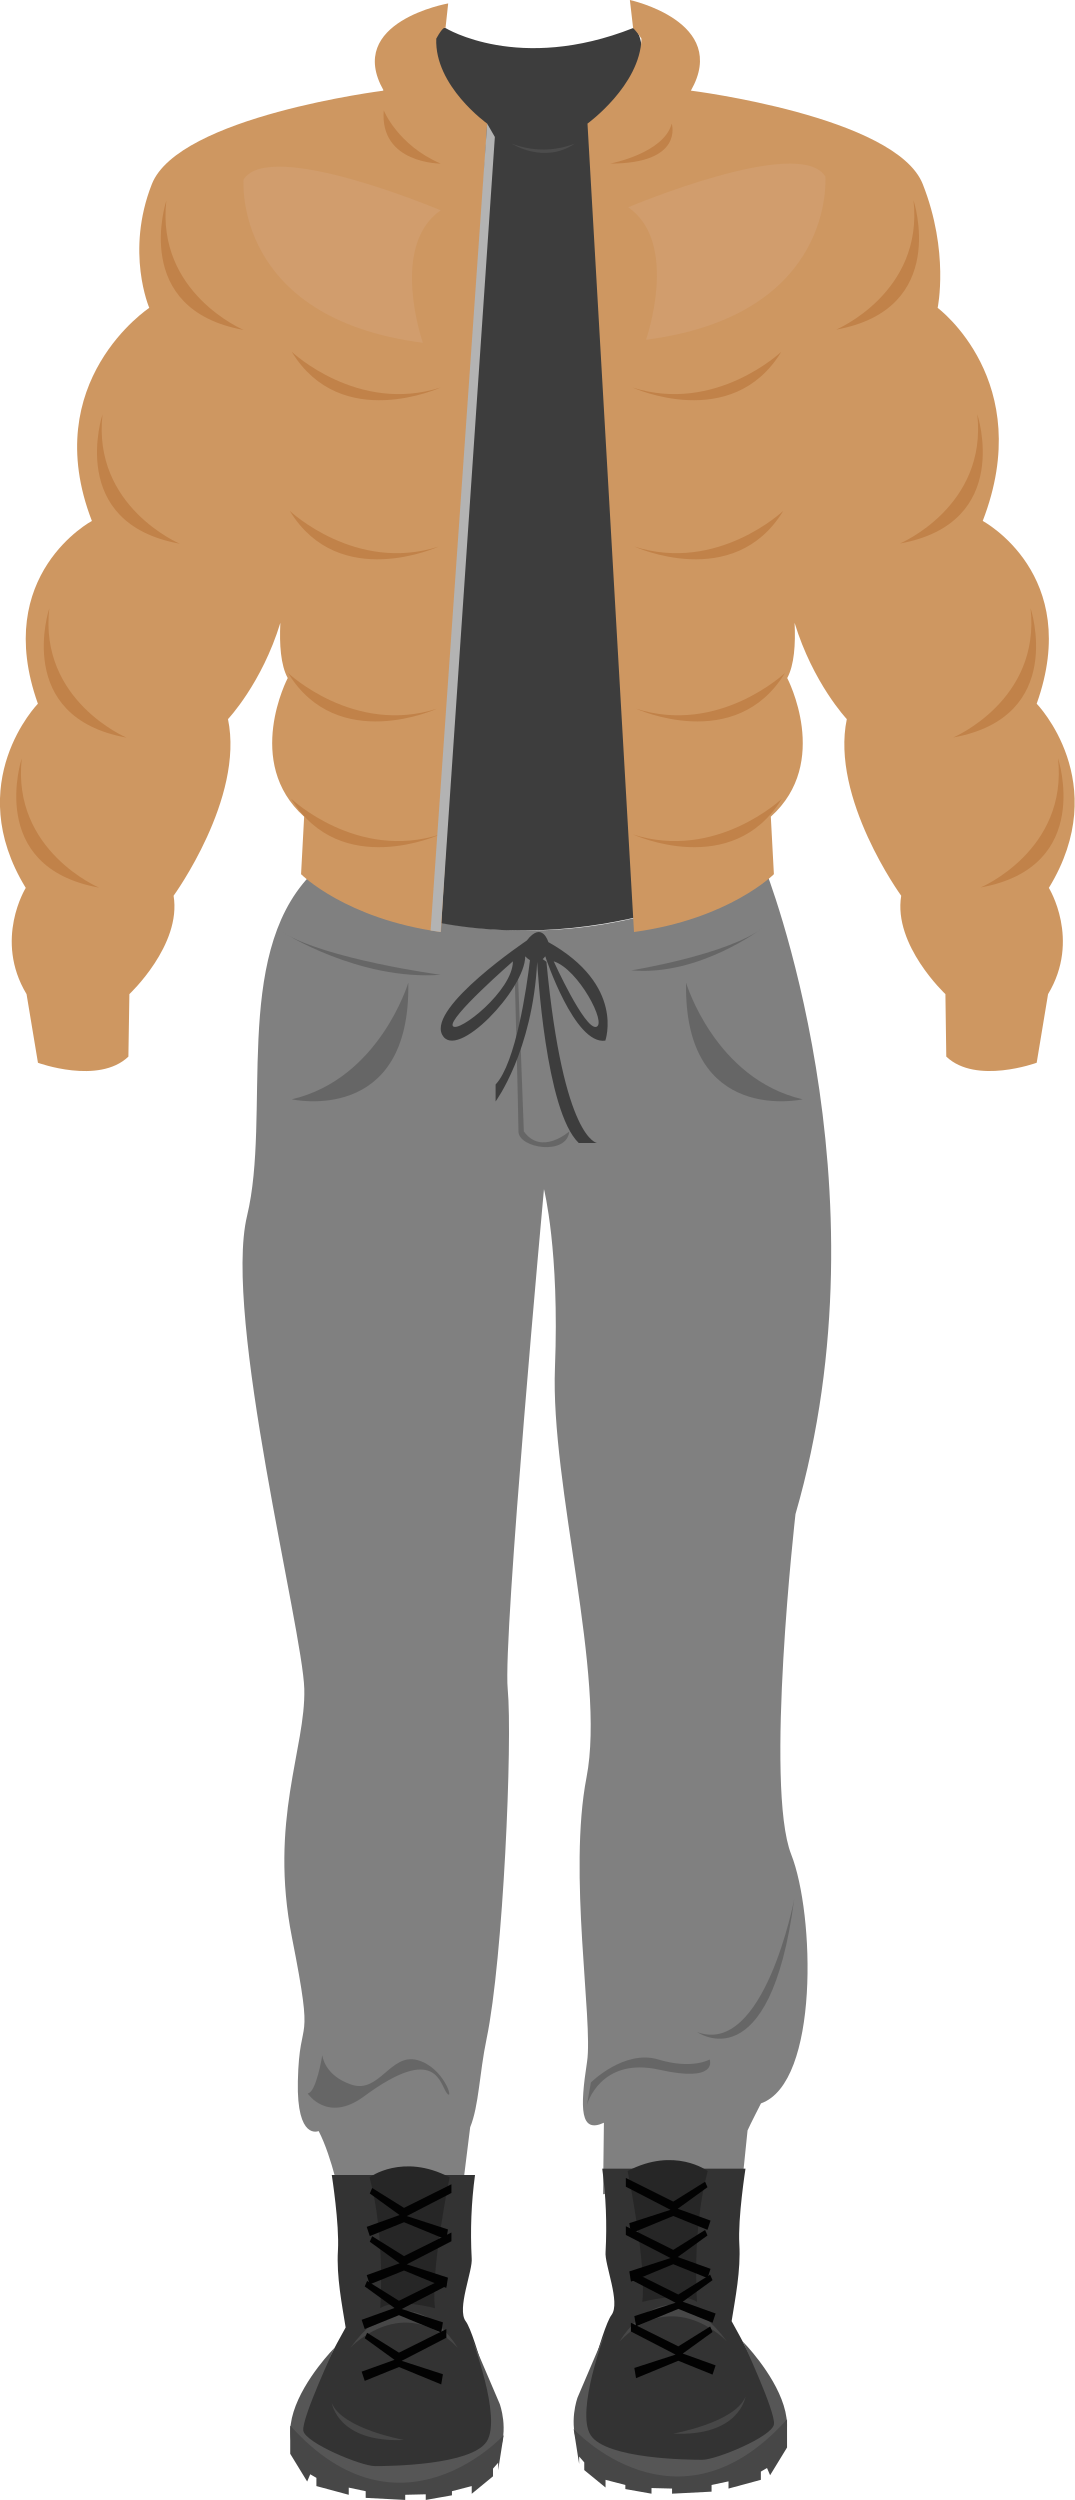
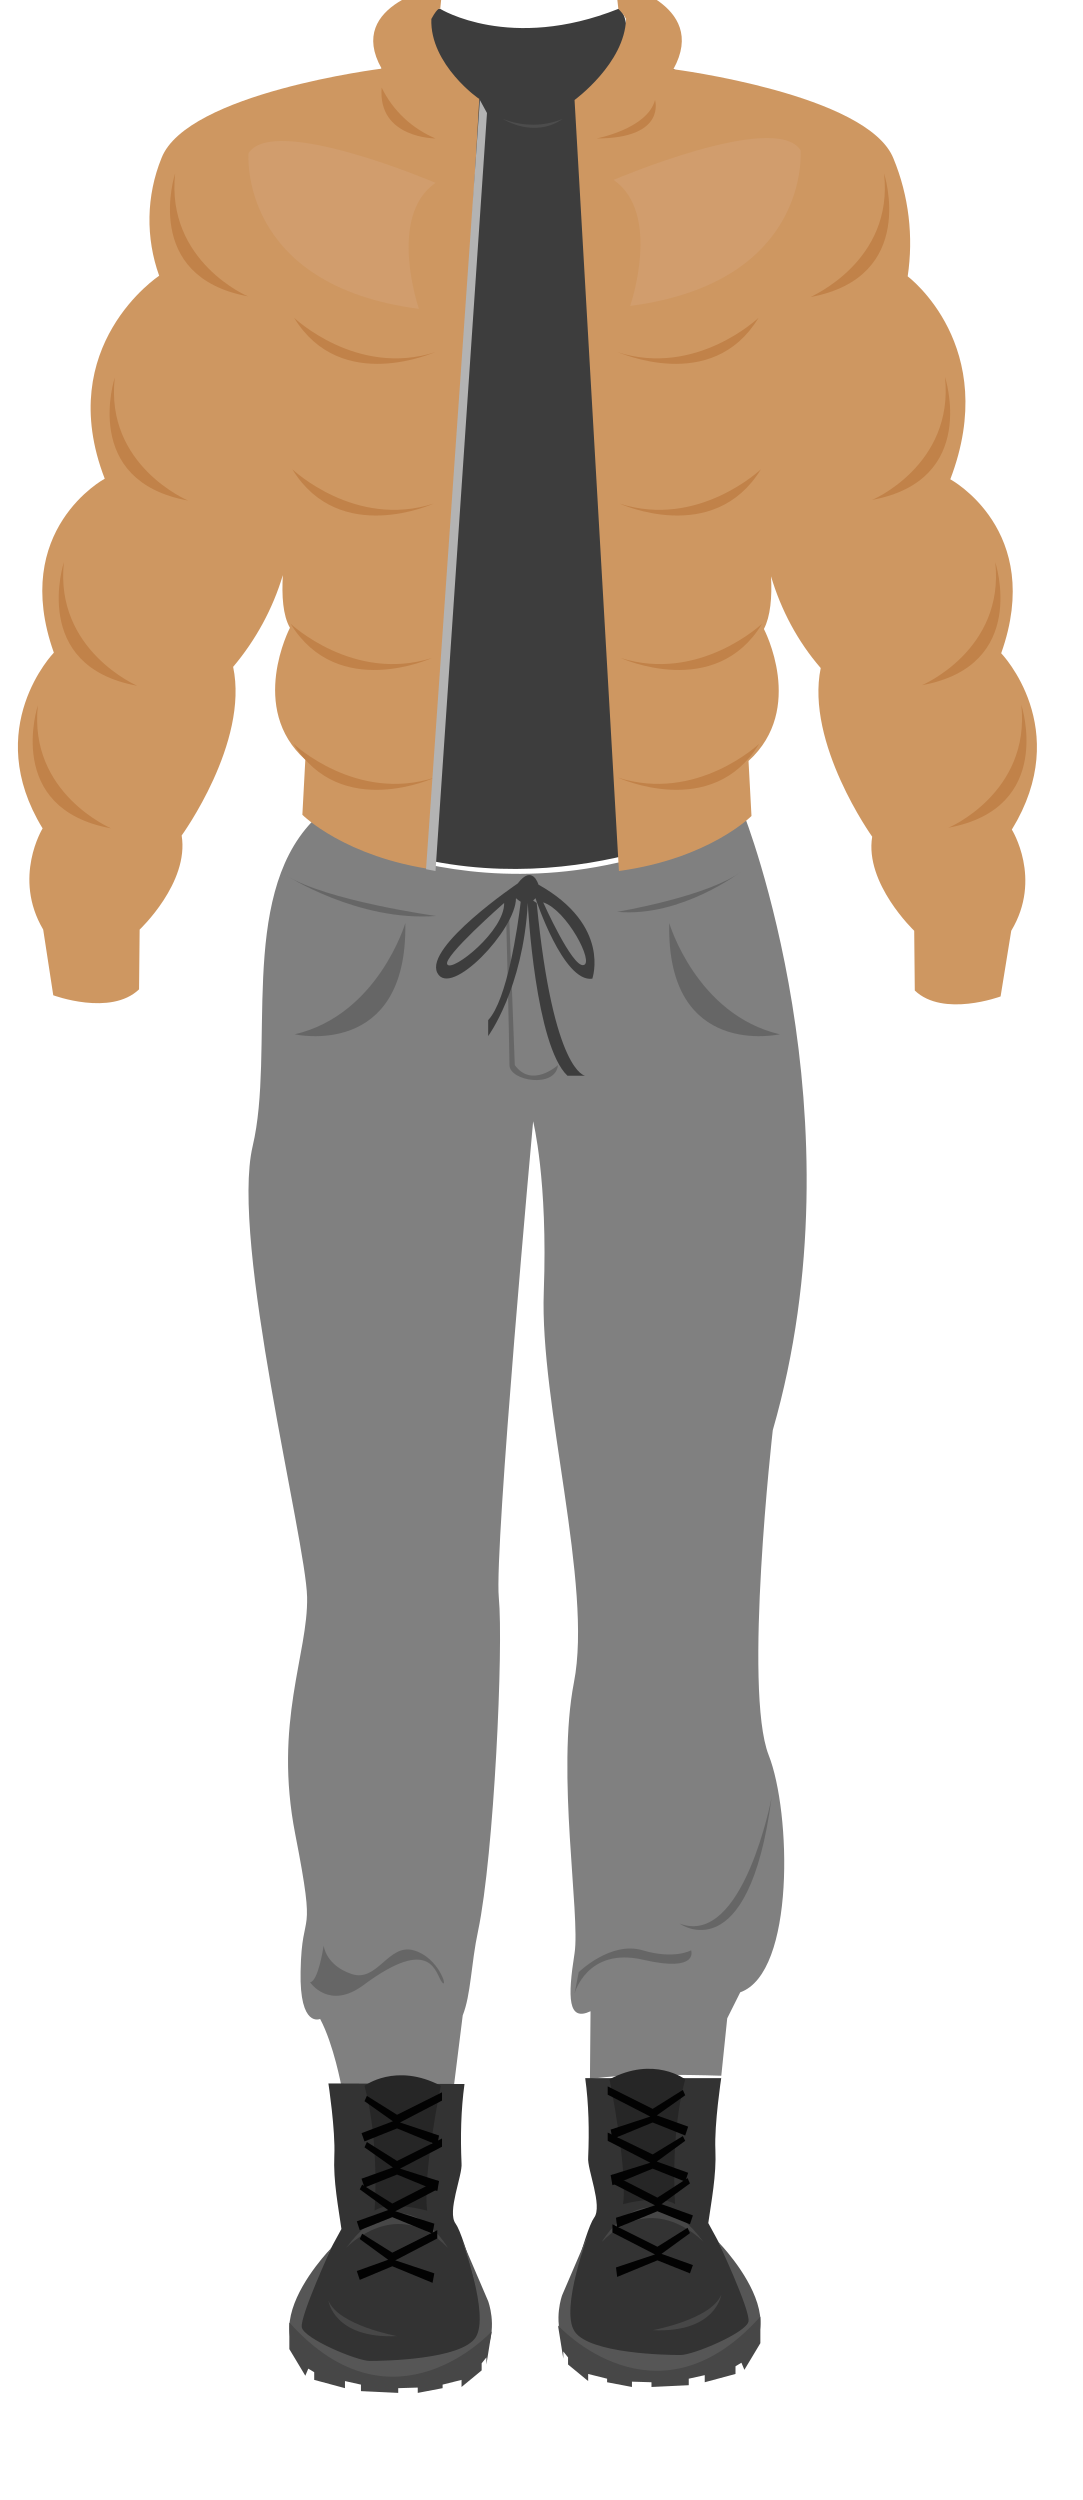
- <svg xmlns="http://www.w3.org/2000/svg" viewBox="0 0 348.86 811.55">
-   <defs>
-     <style>.cls-1{fill:gray;}.cls-2{fill:#666;}.cls-3{fill:#3d3d3d;}.cls-4{fill:#ce9761;}.cls-5{fill:#c18249;}.cls-6{fill:#b3b3b3;}.cls-7{fill:#4c4c4c;}.cls-8{fill:#d19d6d;}.cls-9{fill:#333;}.cls-10{fill:#565656;}.cls-11{fill:#474747;}.cls-12{fill:#262626;}.cls-13{fill:#020202;}</style>
-   </defs>
-   <g id="Layer_2" data-name="Layer 2">
+ <svg xmlns="http://www.w3.org/2000/svg" version="1.1" id="Layer_1" x="0px" y="0px" viewBox="0 0 183 422.5" style="enable-background:new 0 0 183 422.5;" xml:space="preserve">
+   <style type="text/css">
+ 	.st0{fill:none;}
+ 	.st1{fill:#808080;}
+ 	.st2{fill:#666666;}
+ 	.st3{fill:#3D3D3D;}
+ 	.st4{fill:#CE9761;}
+ 	.st5{fill:#C18249;}
+ 	.st6{fill:#B3B3B3;}
+ 	.st7{fill:#4C4C4C;}
+ 	.st8{fill:#D19D6D;}
+ 	.st9{fill:#333333;}
+ 	.st10{fill:#565656;}
+ 	.st11{fill:#474747;}
+ 	.st12{fill:#262626;}
+ 	.st13{fill:#020202;}
+ </style>
+   <g id="Layer_2_1_">
    <g id="sncb">
-       <g id="sncb-2" data-name="sncb">
+       <g id="sncb-2">
+         <rect y="7.6" class="st0" width="183" height="415" />
        <g id="sncbpants">
          <g id="rcbpants">
            <g id="ccbpants">
-               <path class="cls-1" d="M100.5,284.38s66.88,41.52,147.73-2.7c0,0,41,102.81,10,209.83,0,0-10.06,88.5-1.38,110.5,7.6,19.25,9.15,74.07-9.82,80.79,0,0-3.51,6.85-4.36,8.79l-2,19.49s-32.71-1.23-44.91,1.22l.28-23.22c-7.71,3.59-7.83-4.41-5.47-19.8,2-13.2-6.19-61.2-.18-92.27,6.38-33-11.74-94.94-10.24-133s-3.57-58-3.57-58-13.37,145.53-11.77,162.26-1.44,87.53-6.85,113.53c-2.37,11.38-2.48,21.75-5.33,28.73l-3,24.13h-39s-2.72-14.25-7.19-22.88c0,0-7.18,3.23-6.75-16.14.5-23,5.6-8.67-1.91-46.67s4.5-61.43,4-80.7S72.37,427.27,80.2,394.7,75.46,310.88,100.5,284.38Z" />
-               <path class="cls-2" d="M132.54,319s-9.34,31.22-37.84,37.86C94.7,356.87,133.39,365.51,132.54,319Z" />
-               <path class="cls-2" d="M222.71,319s9.35,31.22,37.85,37.86C260.56,356.87,221.87,365.51,222.71,319Z" />
-               <path class="cls-2" d="M99.87,679.56s6.38,9.75,18.25,1c23.79-17.6,24.67-3.67,27-1s-1-8.5-9.67-10.83-12.33,11-21.33,8-9.49-9.61-9.49-9.61S102.67,679.41,99.87,679.56Z" />
-               <path class="cls-2" d="M190.5,683.38s4.2-15.83,23.54-11.5,16.33-3.33,16.33-3.33-5.67,3.33-16.67,0S191.82,676,191.82,676l-1.32,7.42" />
-               <path class="cls-2" d="M257.79,616.66s-9.79,51-31.46,43c0,0,23.58,16.71,31.46-43" />
+               <path class="st1" d="M52.7,138.9c0,0,33,20.6,73-1.3c0,0,20.2,51,4.9,104.1c0,0-5,43.9-0.7,54.9c3.8,9.6,4.5,36.8-4.8,40.1        c0,0-1.7,3.4-2.2,4.4l-1,9.7c0,0-16.2-0.6-22.2,0.6l0.1-11.5c-3.8,1.8-3.9-2.2-2.7-9.8c1-6.5-3.1-30.4-0.1-45.8        c3.2-16.4-5.8-47.1-5.1-66s-1.8-28.8-1.8-28.8s-6.6,72.2-5.8,80.5s-0.8,43.4-3.5,56.3c-1.2,5.6-1.2,10.8-2.6,14.3l-1.5,12        H57.7c0,0-1.3-7.1-3.6-11.4c0,0-3.5,1.6-3.3-8c0.2-11.4,2.8-4.3-0.9-23.2s2.2-30.5,2-40.1s-13-60.1-9.2-76.2        S40.3,152,52.7,138.9z" />
+               <path class="st2" d="M68.5,156c0,0-4.6,15.5-18.7,18.8C49.8,174.8,68.9,179.1,68.5,156z" />
+               <path class="st2" d="M113.1,156c0,0,4.6,15.5,18.7,18.8C131.7,174.8,112.6,179.1,113.1,156z" />
+               <path class="st2" d="M52.4,335c0,0,3.2,4.8,9,0.5c11.7-8.7,12.2-1.8,13.3-0.5s-0.5-4.2-4.8-5.4s-6.1,5.5-10.5,4        s-4.7-4.8-4.7-4.8S53.8,334.9,52.4,335z" />
+               <path class="st2" d="M97.1,336.9c0,0,2.1-7.9,11.6-5.7s8.1-1.6,8.1-1.6s-2.8,1.6-8.2,0s-10.8,3.7-10.8,3.7L97.1,336.9" />
+               <path class="st2" d="M130.4,303.8c0,0-4.8,25.3-15.5,21.3C114.8,325.1,126.5,333.4,130.4,303.8" />
            </g>
-             <path class="cls-2" d="M167,313.6s1.3,48.18,1.3,53.68,15.75,8,16.5,0c0,0-9,8-14.75,0l-2-53.34Z" />
+             <path class="st2" d="M85.5,153.4c0,0,0.6,23.9,0.6,26.6s7.8,4,8.2,0c0,0-4.4,4-7.3,0l-1-26.5L85.5,153.4z" />
          </g>
-           <path class="cls-3" d="M178,305.82s-2-7-7-.5c0,0-32,21.5-27.5,30.5s27-14.75,27-25.38a6.43,6.43,0,0,0,1.53,1.25c-1,8.64-4.58,33.38-11.15,40.36v5.5s12-16.19,13.5-45.31h0c.08,1.49,2.67,48.48,13.5,58.81h6s-11-.7-16.5-58.85l-1.21-.85a5.33,5.33,0,0,0,.83-.91s9.5,28.87,19.5,27.37C196.48,337.81,203,319.82,178,305.82Zm-31,27.25c-1.75-2.5,19.5-21,19.5-21C166.48,321.57,148.73,335.57,147,333.07Zm46.5.29c-3.76.78-13.75-21.29-13.75-21.29C187.73,314.57,197.24,332.58,193.48,333.36Z" />
-           <path class="cls-2" d="M91.64,302.55s24.78,15.84,51.41,13.89C143.05,316.44,105.31,311.33,91.64,302.55Z" />
-           <path class="cls-2" d="M247.66,301.15S227.06,317,204.94,315C204.94,315,236.3,309.93,247.66,301.15Z" />
+           <path class="st3" d="M91,149.5c0,0-1-3.5-3.5-0.2c0,0-15.8,10.7-13.6,15.1s13.3-7.3,13.3-12.6c0.2,0.2,0.5,0.4,0.8,0.6      c-0.5,4.3-2.3,16.6-5.5,20v2.7c0,0,5.9-8,6.7-22.5l0,0c0,0.7,1.3,24.1,6.7,29.2h3c0,0-5.4-0.4-8.2-29.2l-0.6-0.4      c0.1-0.1,0.3-0.3,0.4-0.4c0,0,4.7,14.3,9.6,13.6C100.1,165.4,103.3,156.4,91,149.5z M75.6,163c-0.9-1.2,9.6-10.4,9.6-10.4      C85.3,157.3,76.5,164.3,75.6,163z M98.6,163.1c-1.9,0.4-6.8-10.6-6.8-10.6C95.8,153.8,100.5,162.8,98.6,163.1L98.6,163.1z" />
+           <path class="st2" d="M48.3,147.9c0,0,12.2,7.9,25.4,6.9C73.7,154.8,55,152.2,48.3,147.9z" />
+           <path class="st2" d="M125.4,147.2c0,0-10.2,7.9-21.1,6.9C104.3,154.1,119.8,151.5,125.4,147.2z" />
        </g>
        <g id="sncbshirt">
-           <path class="cls-3" d="M144.64,9.11s23.77,14.67,60.88,0c0,0,3.42-.16,3.27,14.75l67.8,25.43L242.7,200,236,287.8s-64.41,32.68-130.86-.92l3.55-89.1L83.19,45.18l54.17-20.63S140.74,7.21,144.64,9.11Z" />
-           <path class="cls-4" d="M141.62,12.53c2.48-4.49,3-3.42,3-3.42l.87-8s-33.67,5.95-20.94,28.31c0,0-66.6,8.36-75.26,30.36s-.83,40.16-.83,40.16-36.16,23.84-18.63,69.17c0,0-32.51,17.33-17.53,59.33,0,0-24.87,25.57-3.94,59.79,0,0-10.41,16.77.26,34.49L12.32,345s19.73,7.22,29.36-2L42,322.71s17-15.93,14.35-31.93c0,0,23-31.67,17.66-57.34,0,0,11-11.62,17-31.26-.35,7,.11,13.74,2.39,17.93,0,0-14.34,27.33,5.33,45l-1,18.67s14.48,14.55,45.41,18.77L158.14,40.12S141,27.93,141.62,12.53Zm-126.93,286-2.35-3.85Zm7.38,12.06-1-1.58Zm-3.35-5.47-1.59-2.6C17.69,303.45,18.22,304.31,18.72,305.14Zm9.39,15.34c.14.23.26.44.37.61Zm-4.44-7.25,1.64,2.68Zm2.19,3.57c.42.7.79,1.31,1.12,1.84Zm1.52,2.5.25.4Zm1.92,3.14h0Zm-.4-.66.27.44Z" />
-           <path class="cls-4" d="M336.53,228.44c15-42-17.52-59.33-17.52-59.33,17.52-45.33-14.63-69.17-14.63-69.17s3.84-18.16-4.83-40.16-75.27-30.36-75.27-30.36C237,7.06,204.47,0,204.47,0l1.05,9.11a21.87,21.87,0,0,1,2.72,3.47c-.48,15.2-17.53,27.54-17.53,27.54l15.1,262.43c30.93-4.22,45.41-18.77,45.41-18.77l-1-18.67c19.67-17.67,5.33-45,5.33-45,2.28-4.19,2.73-11,2.39-17.93,6,19.64,16.95,31.26,16.95,31.26-5.34,25.67,17.66,57.34,17.66,57.34-2.66,16,14.35,31.93,14.35,31.93l.28,20.28c9.63,9.22,29.35,2,29.35,2l3.69-22.27c10.67-17.72.26-34.49.26-34.49C361.41,254,336.53,228.44,336.53,228.44ZM320.43,321l.3-.48Zm-.88,1.44h0Zm.14-.23.26-.43Zm5.21-8.52-1.08,1.78C324.15,314.92,324.52,314.33,324.9,313.69Zm-2.11,3.46-.82,1.33Zm-1.41,2.31-.11.17Zm10-16.33L338,292.22Zm-3.86,6.31,2.66-4.35Z" />
-           <path class="cls-5" d="M94.7,114.19s21.42,20.25,48.35,11.59C143.05,125.78,110.76,140.61,94.7,114.19Z" />
-           <path class="cls-5" d="M94.06,165.83s21.42,20.25,48.35,11.59C142.41,177.42,110.12,192.25,94.06,165.83Z" />
-           <path class="cls-5" d="M93.51,218.46s21.42,20.25,48.35,11.59C141.86,230.05,109.58,244.88,93.51,218.46Z" />
-           <path class="cls-5" d="M94.53,259.29s21.42,20.25,48.34,11.58C142.87,270.87,110.59,285.7,94.53,259.29Z" />
-           <path class="cls-5" d="M253.63,114.19s-21.42,20.25-48.34,11.59C205.29,125.78,237.57,140.61,253.63,114.19Z" />
-           <path class="cls-5" d="M254.27,165.83s-21.42,20.25-48.35,11.59C205.92,177.42,238.21,192.25,254.27,165.83Z" />
-           <path class="cls-5" d="M254.82,218.46s-21.42,20.25-48.35,11.59C206.47,230.05,238.75,244.88,254.82,218.46Z" />
-           <path class="cls-5" d="M253.8,259.29s-21.42,20.25-48.34,11.58C205.46,270.87,237.74,285.7,253.8,259.29Z" />
-           <path class="cls-5" d="M124.57,35.81s4.47,11.27,18.48,17.3C143.05,53.11,123.18,53.18,124.57,35.81Z" />
-           <path class="cls-5" d="M198.05,53.11s17.47-3.31,20-13C218.08,40.12,222.14,53.11,198.05,53.11Z" />
-           <path class="cls-5" d="M54,65.11s-11.8,35.33,25.1,42C79.07,107.11,50.64,95.11,54,65.11Z" />
-           <path class="cls-5" d="M33.28,134.51s-11.8,35.33,25.1,42C58.38,176.51,29.94,164.51,33.28,134.51Z" />
-           <path class="cls-5" d="M16,197.46s-11.79,35.34,25.11,42C41.08,239.46,12.64,227.46,16,197.46Z" />
-           <path class="cls-5" d="M7.07,246.15s-11.8,35.34,25.1,42C32.17,288.15,3.74,276.15,7.07,246.15Z" />
-           <path class="cls-5" d="M296.54,65s11.8,35.33-25.1,42C271.44,107,299.87,95,296.54,65Z" />
-           <path class="cls-5" d="M317.24,134.44s11.79,35.33-25.11,42C292.13,176.44,320.57,164.44,317.24,134.44Z" />
-           <path class="cls-5" d="M334.54,197.4s11.8,35.33-25.1,42C309.44,239.4,337.87,227.4,334.54,197.4Z" />
-           <path class="cls-5" d="M343.44,246.09s11.8,35.33-25.1,42C318.34,288.09,346.78,276.09,343.44,246.09Z" />
-           <polygon class="cls-6" points="158.14 40.12 139.78 302.05 143.05 302.55 160.64 44.46 158.14 40.12" />
-           <path class="cls-7" d="M166.09,46.61s10.49,6.84,20.52,0A28.26,28.26,0,0,1,166.09,46.61Z" />
-           <path class="cls-8" d="M79.07,58.28s-3.66,45,58.21,53c0,0-11-31.38,5.77-43C143.05,68.28,87.51,44.78,79.07,58.28Z" />
-           <path class="cls-8" d="M267.92,57.29s3.65,45-58.21,53c0,0,11-31.37-5.77-43C203.94,67.29,259.48,43.79,267.92,57.29Z" />
+           <path class="st3" d="M74.4,1.5c0,0,11.8,7.3,30.1,0c0,0,1.7-0.1,1.6,7.3l33.5,12.6l-16.7,74.8l-3.3,43.6c0,0-31.8,16.2-64.6-0.5      l1.8-44.2L44,19.4L70.8,9.2C70.8,9.2,72.5,0.6,74.4,1.5z" />
+           <path class="st4" d="M72.9,3.2c1.2-2.2,1.5-1.7,1.5-1.7l0.4-4c0,0-16.6,3-10.3,14.1c0,0-32.9,4.1-37.2,15.1      c-2.6,6.4-2.7,13.5-0.4,19.9c0,0-17.9,11.8-9.2,34.3c0,0-16,8.6-8.6,29.4c0,0-12.3,12.7-1.9,29.7c0,0-5.1,8.3,0.1,17.1L9,168.2      c0,0,9.7,3.6,14.5-1l0.1-10.1c0,0,8.4-7.9,7.1-15.9c0,0,11.4-15.7,8.7-28.5c3.8-4.5,6.7-9.8,8.4-15.5c-0.2,3.5,0,6.8,1.2,8.9      c0,0-7.1,13.6,2.6,22.3l-0.5,9.3c0,0,7.2,7.2,22.4,9.3l7.5-130.3C81.1,16.9,72.6,10.9,72.9,3.2z M10.2,145.2l-1.2-1.9      L10.2,145.2z M13.9,151.2l-0.5-0.8C13.5,150.7,13.7,150.9,13.9,151.2L13.9,151.2z M12.2,148.5l-0.8-1.3L12.2,148.5z M16.8,156.1      l0.2,0.3L16.8,156.1z M14.6,152.5l0.8,1.3L14.6,152.5z M15.7,154.3l0.6,0.9L15.7,154.3z M16.5,155.5l0.1,0.2L16.5,155.5z       M17.4,157.1L17.4,157.1z M17.2,156.8l0.1,0.2L17.2,156.8z" />
+           <path class="st4" d="M169.2,110.4c7.4-20.8-8.6-29.4-8.6-29.4c8.6-22.5-7.2-34.3-7.2-34.3c1-6.7,0.2-13.6-2.4-19.9      c-4.3-10.9-37.2-15.1-37.2-15.1C120,0.5,104-3,104-3l0.5,4.5c0.5,0.5,1,1.1,1.3,1.7c-0.2,7.5-8.7,13.7-8.7,13.7l7.5,130.3      c15.3-2.1,22.4-9.3,22.4-9.3l-0.5-9.3c9.7-8.8,2.6-22.3,2.6-22.3c1.1-2.1,1.4-5.4,1.2-8.9c1.7,5.7,4.5,11,8.4,15.5      c-2.6,12.7,8.7,28.5,8.7,28.5c-1.3,7.9,7.1,15.9,7.1,15.9l0.1,10.1c4.8,4.6,14.5,1,14.5,1l1.8-11.1c5.3-8.8,0.1-17.1,0.1-17.1      C181.5,123.1,169.2,110.4,169.2,110.4z M161.2,156.3l0.1-0.2L161.2,156.3z M160.7,157L160.7,157z M160.8,156.9l0.1-0.2      L160.8,156.9z M163.4,152.7l-0.5,0.9L163.4,152.7z M162.3,154.4l-0.4,0.7L162.3,154.4z M161.7,155.6L161.7,155.6L161.7,155.6z       M166.6,147.5l3.3-5.4L166.6,147.5z M164.7,150.6l1.3-2.2L164.7,150.6z" />
+           <path class="st5" d="M49.7,53.7c0,0,10.6,10.1,23.9,5.8C73.6,59.4,57.7,66.8,49.7,53.7z" />
+           <path class="st5" d="M49.4,79.3c0,0,10.6,10.1,23.9,5.8C73.3,85.1,57.4,92.4,49.4,79.3z" />
+           <path class="st5" d="M49.1,105.4c0,0,10.6,10,23.9,5.8C73,111.2,57.1,118.5,49.1,105.4z" />
+           <path class="st5" d="M49.6,125.7c0,0,10.6,10,23.9,5.7C73.5,131.4,57.6,138.8,49.6,125.7z" />
+           <path class="st5" d="M128.2,53.7c0,0-10.6,10.1-23.9,5.8C104.4,59.4,120.3,66.8,128.2,53.7z" />
+           <path class="st5" d="M128.6,79.3c0,0-10.6,10.1-23.9,5.8C104.7,85.1,120.6,92.4,128.6,79.3z" />
+           <path class="st5" d="M128.8,105.4c0,0-10.6,10-23.9,5.8C104.9,111.2,120.9,118.5,128.8,105.4z" />
+           <path class="st5" d="M128.3,125.7c0,0-10.6,10-23.9,5.7C104.4,131.4,120.4,138.8,128.3,125.7z" />
+           <path class="st5" d="M64.5,14.8c1.9,3.9,5.1,6.9,9.1,8.6C73.6,23.4,63.8,23.4,64.5,14.8z" />
+           <path class="st5" d="M100.8,23.4c0,0,8.6-1.6,9.9-6.5C110.7,16.9,112.7,23.4,100.8,23.4z" />
+           <path class="st5" d="M29.6,29.3c0,0-5.8,17.5,12.4,20.8C42,50.2,28,44.2,29.6,29.3z" />
+           <path class="st5" d="M19.4,63.8c0,0-5.8,17.5,12.4,20.8C31.8,84.6,17.7,78.7,19.4,63.8z" />
+           <path class="st5" d="M10.8,95c0,0-5.8,17.6,12.4,20.9C23.2,115.9,9.2,109.9,10.8,95z" />
+           <path class="st5" d="M6.4,119.2c0,0-5.8,17.5,12.4,20.8C18.8,140,4.8,134.1,6.4,119.2z" />
+           <path class="st5" d="M149.4,29.3c0,0,5.8,17.5-12.4,20.9C137,50.1,151.1,44.2,149.4,29.3z" />
+           <path class="st5" d="M159.7,63.7c0,0,5.8,17.5-12.4,20.8C147.3,84.6,161.3,78.6,159.7,63.7z" />
+           <path class="st5" d="M168.2,95c0,0,5.8,17.5-12.4,20.8C155.8,115.8,169.8,109.9,168.2,95z" />
+           <path class="st5" d="M172.6,119.1c0,0,5.8,17.5-12.4,20.8C160.2,140,174.2,134,172.6,119.1z" />
+           <polygon class="st6" points="81.1,16.9 72,146.9 73.6,147.2 82.3,19.1     " />
+           <path class="st7" d="M85,20.1c0,0,5.2,3.4,10.1,0C91.9,21.4,88.3,21.4,85,20.1z" />
+           <path class="st8" d="M42,25.9c0,0-1.8,22.3,28.8,26.3c0,0-5.4-15.6,2.8-21.3C73.6,30.9,46.2,19.2,42,25.9z" />
+           <path class="st8" d="M135.3,25.4c0,0,1.8,22.3-28.8,26.3c0,0,5.4-15.6-2.8-21.3C103.7,30.4,131.1,18.7,135.3,25.4z" />
        </g>
        <g id="SnowShoes">
-           <path class="cls-9" d="M107.7,706.05s2.51,16,2,24.5,1.34,17.66,2.5,25c0,0-18,32-15,35s10.43,14.5,26.21,15,35.79-9,37.29-13.5-6.47-34.5-9.5-38.5,2.35-16.5,1.92-20.5a143.52,143.52,0,0,1,1.08-27Z" />
-           <path class="cls-10" d="M108.64,762.09s-39.93,40.21,13.07,46,40.5-27.75,40.5-27.75l-9.08-21.25S163,784.8,158,792.55s-31.75,8-36.25,8S99.08,793,98.46,789.05s10.18-27,10.18-27" />
-           <path class="cls-11" d="M113.76,762.09s17.11-18.29,34.78,0C148.54,762.09,133.28,735.44,113.76,762.09Z" />
-           <path class="cls-11" d="M94.21,787.38v9.17l5.5,9,1-2.35,2,1.16v2.67l10.5,2.83v-2.33l5.5,1.16v2.17l12.83.67v-1.67l6.67-.16v1.83l8.5-1.5v-1.34l6.42-1.66v2.5l6.91-5.67v-2.5l1.67-1.91v2.41l1.78-11.33S129.88,827.22,94.21,787.38Z" />
-           <path class="cls-12" d="M123.42,749.3s1.79-23-3.46-42.5h0s10.75-8,26,0h0s-6.25,30.5-4.75,42.5C141.21,749.3,128.64,745.8,123.42,749.3Z" />
-           <polygon class="cls-13" points="120.81 710.27 131.15 716.72 146.54 709.05 146.54 711.88 132.04 719.38 145.42 723.72 144.87 727.03 131.15 721.38 120.04 725.88 119.04 722.88 129.71 719.05 120.04 712.05 120.81 710.27" />
-           <polygon class="cls-13" points="120.81 725.93 131.15 732.38 146.54 724.72 146.54 727.55 132.04 735.05 145.42 739.38 144.87 742.7 131.15 737.05 120.04 741.55 119.04 738.55 129.71 734.72 120.04 727.72 120.81 725.93" />
-           <polygon class="cls-13" points="119.17 740.43 129.51 746.88 144.9 739.22 144.9 742.05 130.4 749.55 143.78 753.88 143.23 757.2 129.51 751.55 118.4 756.05 117.4 753.05 128.06 749.22 118.4 742.22 119.17 740.43" />
-           <polygon class="cls-13" points="119.17 757.27 129.51 763.72 144.9 756.05 144.9 758.88 130.4 766.38 143.78 770.72 143.23 774.03 129.51 768.38 118.4 772.88 117.4 769.88 128.06 766.05 118.4 759.05 119.17 757.27" />
-           <path class="cls-11" d="M107.71,780.05s1.88,13,23.44,12C131.15,792.05,111.05,788.48,107.71,780.05Z" />
-           <path class="cls-9" d="M242,704s-2.51,16-2,24.5-1.34,17.66-2.5,25c0,0,18,32,15,35s-10.43,14.5-26.21,15-35.79-9-37.29-13.5,6.47-34.5,9.5-38.5-2.34-16.5-1.92-20.5a143.52,143.52,0,0,0-1.08-27Z" />
-           <path class="cls-10" d="M241.06,760.05S281,800.26,228,806s-40.5-27.75-40.5-27.75L196.57,757s-9.83,25.75-4.83,33.5,31.75,8,36.25,8S250.62,791,251.24,787s-10.18-27-10.18-27" />
-           <path class="cls-11" d="M235.94,760.05s-17.11-18.29-34.78,0C201.16,760.05,216.42,733.41,235.94,760.05Z" />
-           <path class="cls-11" d="M255.49,785.35v9.16l-5.5,9-1-2.35-2,1.17V805l-10.5,2.84v-2.34l-5.5,1.17v2.17l-12.83.66v-1.66l-6.67-.17v1.83L203,808v-1.33L196.57,805v2.5l-6.91-5.66v-2.5L188,797.43v2.42l-1.78-11.34S219.82,825.18,255.49,785.35Z" />
-           <path class="cls-12" d="M226.28,747.26s-1.79-23,3.46-42.5h0s-10.75-8-26,0h0s6.25,30.5,4.75,42.5C208.49,747.26,221.06,743.76,226.28,747.26Z" />
-           <polygon class="cls-13" points="228.89 708.23 218.55 714.68 203.16 707.01 203.16 709.85 217.66 717.35 204.28 721.68 204.83 725 218.55 719.35 229.66 723.85 230.66 720.85 220 717.01 229.66 710.01 228.89 708.23" />
-           <polygon class="cls-13" points="228.89 723.9 218.55 730.35 203.16 722.68 203.16 725.51 217.66 733.01 204.28 737.35 204.83 740.67 218.55 735.01 229.66 739.51 230.66 736.51 220 732.68 229.66 725.68 228.89 723.9" />
-           <polygon class="cls-13" points="230.53 738.4 220.19 744.85 204.8 737.18 204.8 740.01 219.3 747.51 205.92 751.85 206.47 755.17 220.19 749.51 231.3 754.01 232.3 751.01 221.64 747.18 231.3 740.18 230.53 738.4" />
-           <polygon class="cls-13" points="230.53 755.23 220.19 761.68 204.8 754.01 204.8 756.85 219.3 764.35 205.92 768.68 206.47 772 220.19 766.35 231.3 770.85 232.3 767.85 221.64 764.01 231.3 757.01 230.53 755.23" />
-           <path class="cls-11" d="M242,778s-1.88,13-23.44,12C218.55,790,238.65,786.44,242,778Z" />
+           <path class="st9" d="M55.5,352.1c0,0,1.2,7.9,1,12.2s0.7,8.8,1.2,12.4c0,0-8.9,15.9-7.4,17.4s5.2,7.2,13,7.5s17.6-4.5,18.4-6.7      s-3.2-17.1-4.7-19.1s1.2-8.2,1-10.2c-0.2-4.5-0.1-9,0.5-13.4L55.5,352.1z" />
+           <path class="st10" d="M56,379.9c0,0-19.7,20,6.5,22.8s20-13.8,20-13.8L78,378.4c0,0,4.8,12.8,2.4,16.6s-15.7,4-17.9,4      s-11.2-3.8-11.5-5.7S56,379.9,56,379.9" />
+           <path class="st11" d="M58.5,379.9c0,0,8.5-9.1,17.2,0C75.7,379.9,68.2,366.7,58.5,379.9z" />
+           <path class="st11" d="M48.9,392.5v4.5l2.7,4.5l0.5-1.2l1,0.6v1.3l5.2,1.4v-1.2L61,403v1.1l6.3,0.3v-0.8l3.3-0.1v0.9l4.2-0.8V403      l3.2-0.8v1.2l3.4-2.8v-1.2l0.8-1v1.2l0.9-5.6C83.1,394,66.5,412.2,48.9,392.5z" />
+           <path class="st12" d="M63.3,373.6c0,0,0.9-11.4-1.7-21.1l0,0c0,0,5.3-4,12.9,0l0,0c0,0-3.1,15.1-2.3,21.1      C72.1,373.6,65.9,371.8,63.3,373.6z" />
+           <polygon class="st13" points="62,354.2 67.1,357.4 74.7,353.6 74.7,355 67.6,358.7 74.2,360.9 73.9,362.5 67.1,359.7       61.6,361.9 61.1,360.5 66.4,358.5 61.6,355.1     " />
+           <polygon class="st13" points="62,362 67.1,365.2 74.7,361.4 74.7,362.8 67.6,366.5 74.2,368.6 73.9,370.3 67.1,367.5       61.6,369.7 61.1,368.2 66.4,366.3 61.6,362.9     " />
+           <polygon class="st13" points="61.2,369.2 66.3,372.4 73.9,368.5 73.9,370 66.8,373.7 73.4,375.8 73.1,377.5 66.3,374.7       60.8,376.9 60.3,375.4 65.6,373.5 60.8,370     " />
+           <polygon class="st13" points="61.2,377.5 66.3,380.7 73.9,376.9 73.9,378.3 66.8,382 73.4,384.2 73.1,385.8 66.3,383       60.8,385.3 60.3,383.8 65.6,381.9 60.8,378.4     " />
+           <path class="st11" d="M55.5,388.8c0,0,0.9,6.5,11.6,6C67.1,394.8,57.2,393,55.5,388.8z" />
+           <path class="st9" d="M121.9,351.1c0,0-1.2,7.9-1,12.2s-0.7,8.8-1.2,12.4c0,0,8.9,15.9,7.4,17.4s-5.2,7.2-13,7.5      s-17.7-4.5-18.4-6.7s3.2-17.1,4.7-19.1s-1.2-8.2-1-10.2c0.2-4.5,0.1-9-0.5-13.4H121.9z" />
+           <path class="st10" d="M121.4,378.9c0,0,19.7,20-6.4,22.8s-20-13.8-20-13.8l4.5-10.5c0,0-4.9,12.8-2.4,16.6s15.7,4,17.9,4      s11.2-3.8,11.5-5.7S121.4,378.9,121.4,378.9" />
+           <path class="st11" d="M118.9,378.9c0,0-8.4-9.1-17.2,0C101.7,378.9,109.2,365.7,118.9,378.9z" />
+           <path class="st11" d="M128.5,391.5v4.5l-2.7,4.5l-0.5-1.2l-1,0.6v1.3l-5.2,1.4v-1.2l-2.7,0.6v1.1l-6.3,0.3v-0.8l-3.3-0.1v0.9      l-4.2-0.8V402l-3.2-0.8v1.2l-3.4-2.8v-1.2l-0.8-1v1.2l-0.9-5.6C94.3,393,110.9,411.2,128.5,391.5z" />
+           <path class="st12" d="M114.1,372.5c0,0-0.9-11.4,1.7-21.1l0,0c0,0-5.3-4-12.8,0l0,0c0,0,3.1,15.1,2.3,21.1      C105.3,372.5,111.5,370.8,114.1,372.5z" />
+           <polygon class="st13" points="115.4,353.2 110.3,356.4 102.7,352.6 102.7,354 109.9,357.7 103.2,359.9 103.5,361.5 110.3,358.7       115.8,360.9 116.3,359.4 111,357.5 115.8,354.1     " />
+           <polygon class="st13" points="115.4,361 110.3,364.1 102.7,360.4 102.7,361.8 109.9,365.5 103.2,367.6 103.5,369.3 110.3,366.5       115.8,368.7 116.3,367.2 111,365.3 115.8,361.8     " />
+           <polygon class="st13" points="116.2,368.1 111.1,371.4 103.5,367.5 103.5,369 110.7,372.7 104.1,374.8 104.3,376.5 111.1,373.7       116.6,375.9 117.1,374.4 111.8,372.5 116.6,369     " />
+           <polygon class="st13" points="116.2,376.5 111.1,379.7 103.5,375.9 103.5,377.3 110.7,381 104.1,383.2 104.3,384.8 111.1,382       116.6,384.2 117.1,382.8 111.8,380.9 116.6,377.4     " />
+           <path class="st11" d="M121.9,387.8c0,0-0.9,6.5-11.6,6C110.3,393.8,120.2,392,121.9,387.8z" />
        </g>
      </g>
    </g>
  </g>
</svg>
